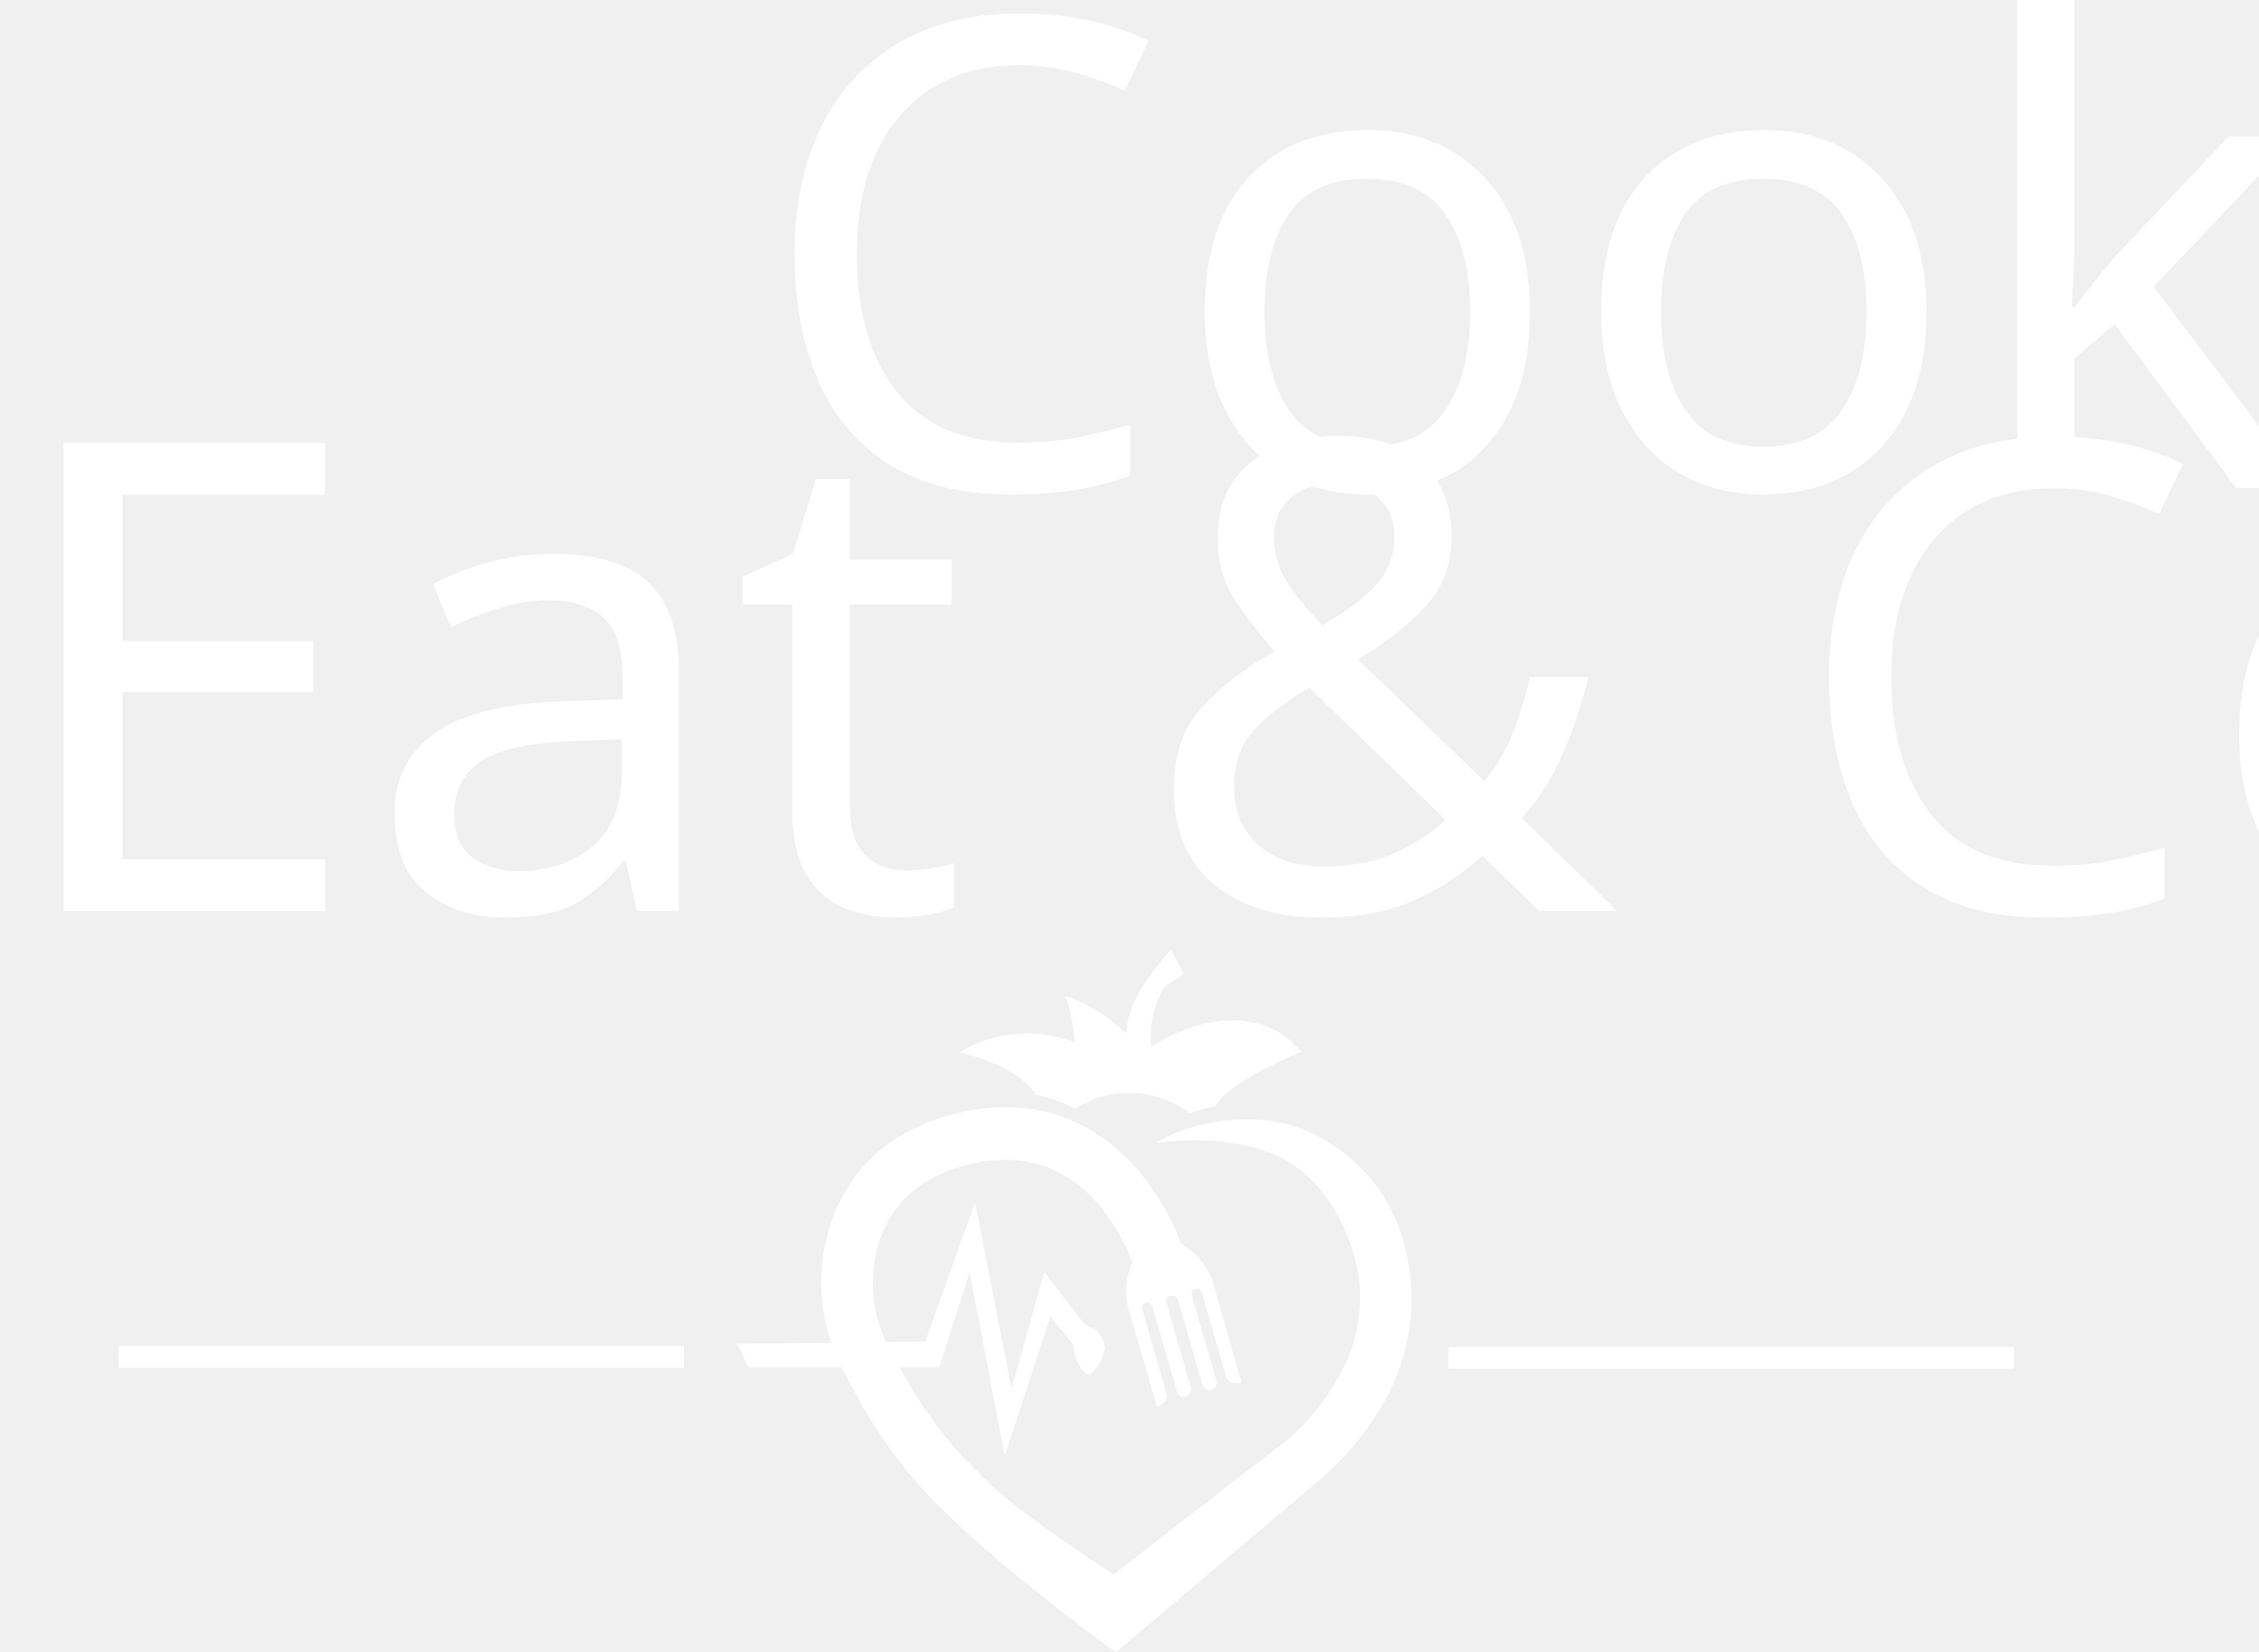
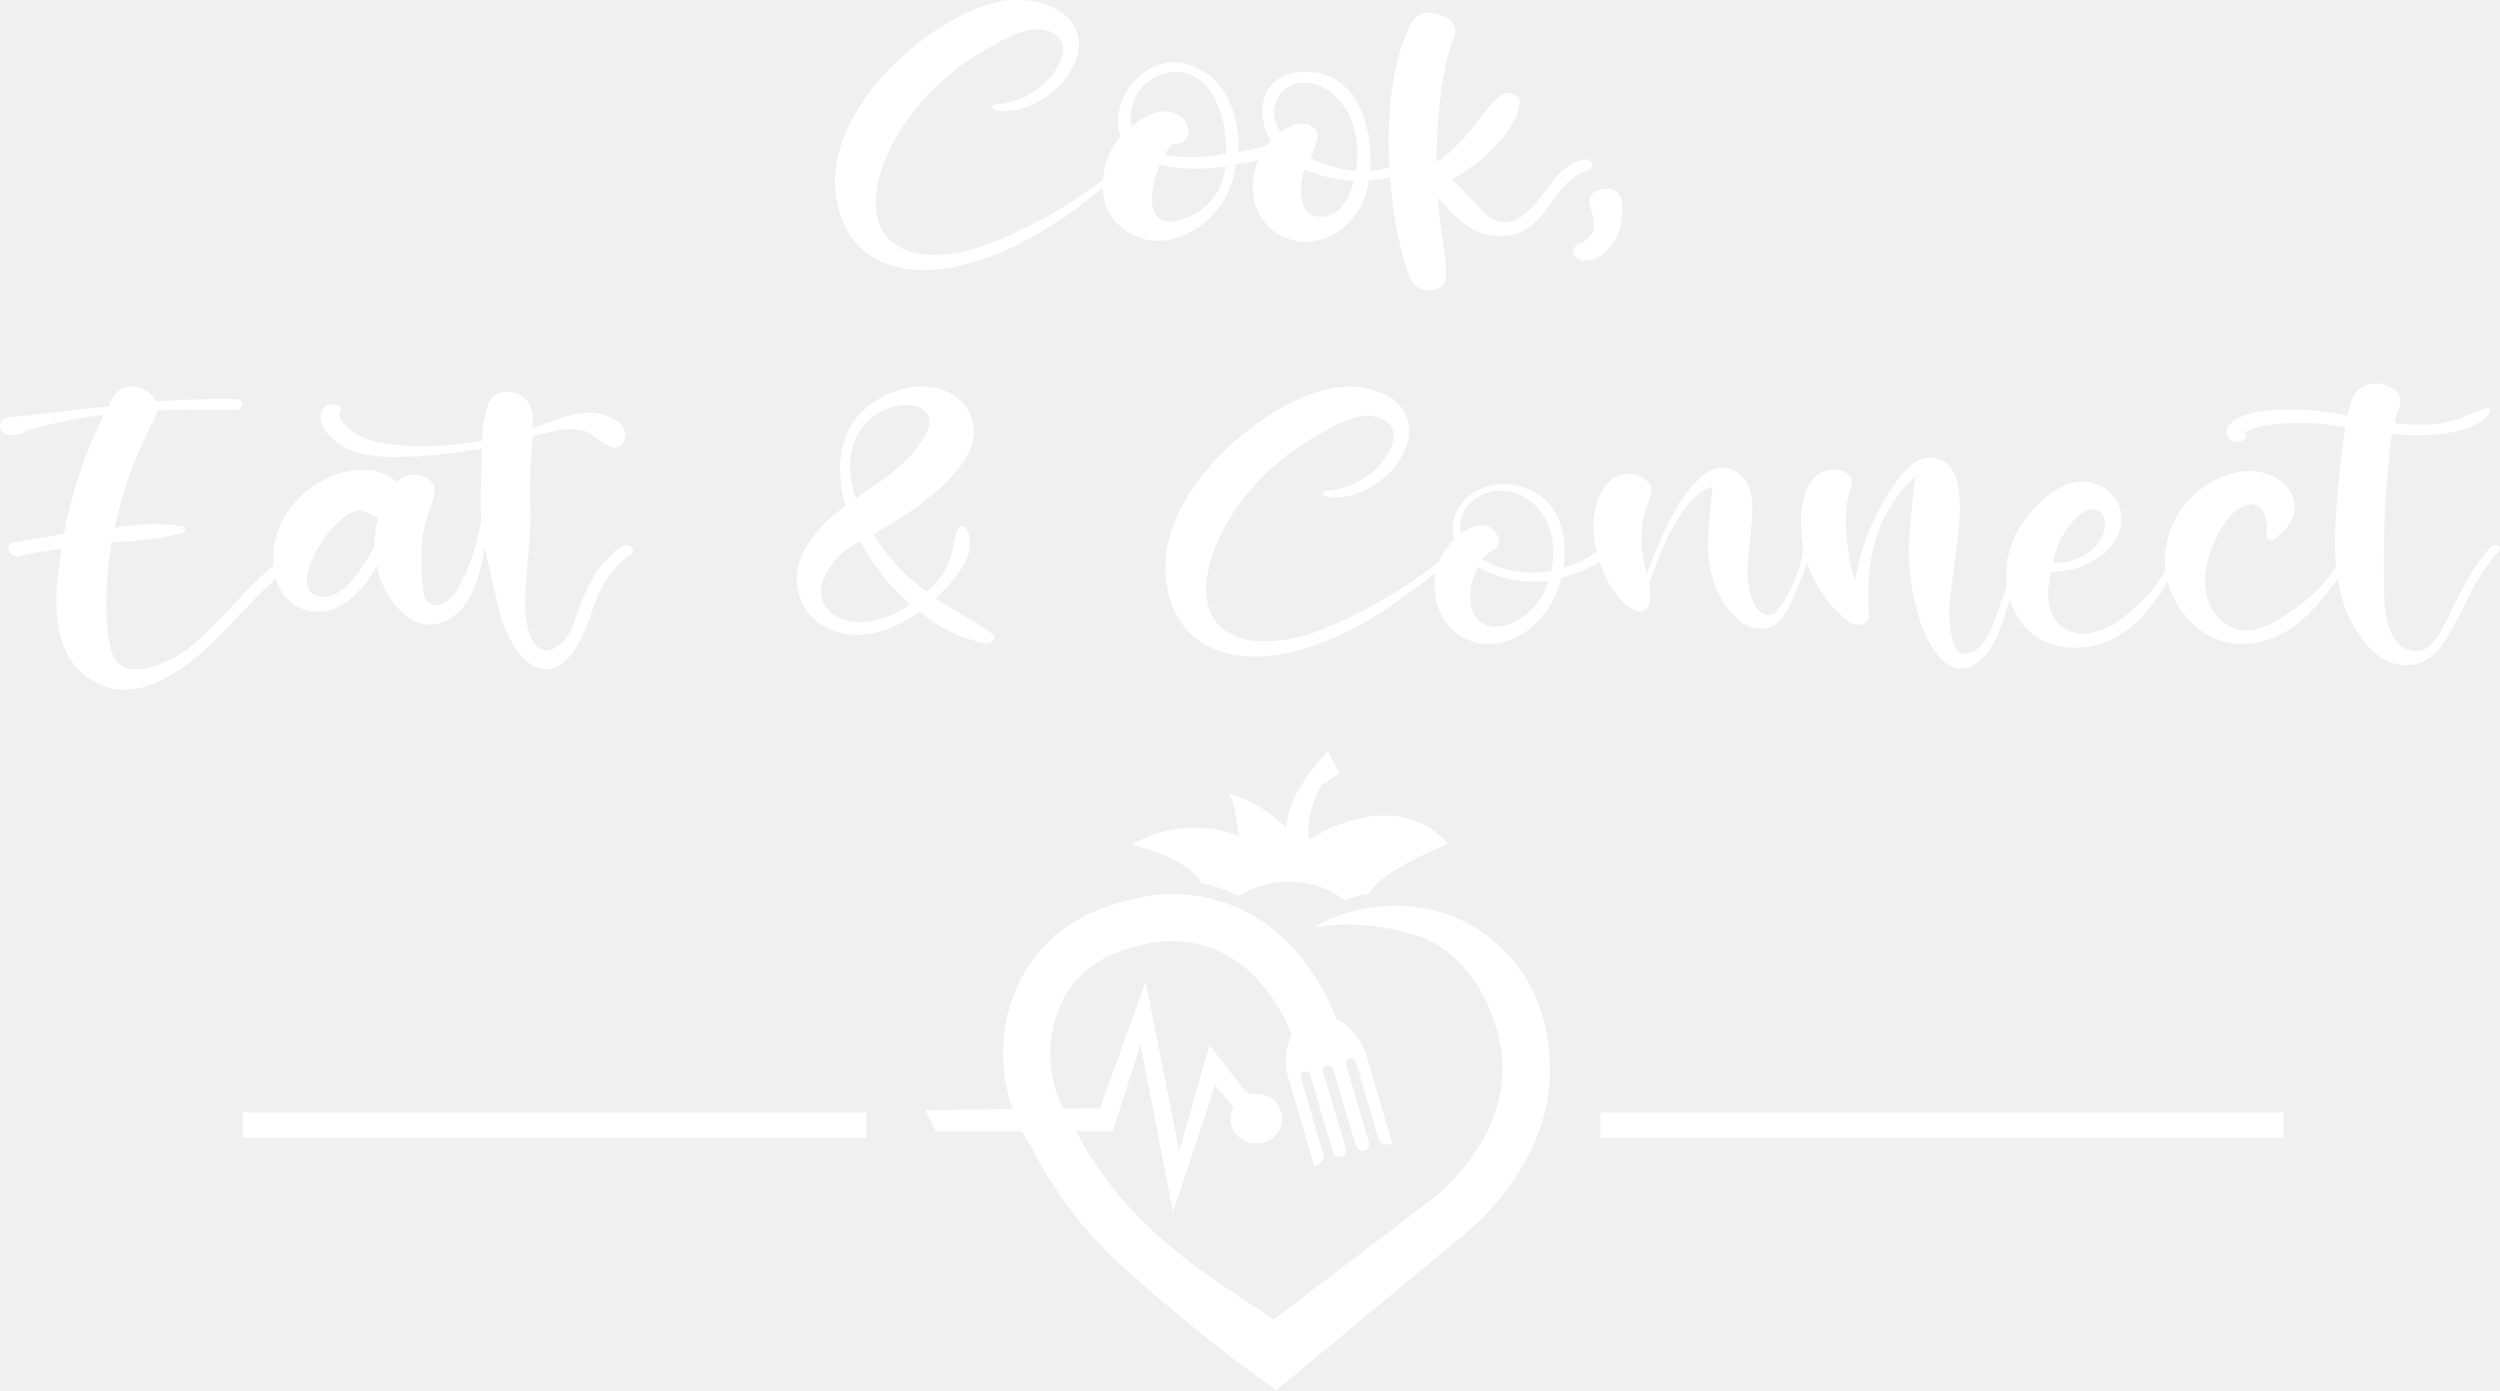
- <svg xmlns="http://www.w3.org/2000/svg" viewBox="0 0 206.83 151.22">
+ <svg xmlns="http://www.w3.org/2000/svg" viewBox="0 0 195.46 108.7">
  <defs>
-     <style>.cls-1{font-size:60px;font-family:KissBoom, Kiss Boom;}.cls-1,.cls-3{fill:#fff;}.cls-2{fill:#1d1d1b;}.cls-4{fill:none;stroke:#fff;stroke-miterlimit:10;stroke-width:2px;}</style>
+     <style>.cls-1{fill:#fff;}.cls-2{fill:#fffefe;}.cls-3{fill:#1d1d1b;stroke:#fff;stroke-miterlimit:10;stroke-width:2px;}</style>
  </defs>
  <g id="Calque_2" data-name="Calque 2">
-     <g id="Calque_1-2" data-name="Calque 1">
-       <text class="cls-1" transform="translate(69.09 44.67)">Cook,<tspan class="cls-2">
-           <tspan x="26.22" y="19.37"> </tspan>
-         </tspan>
-         <tspan x="-69.09" y="38.73">Eat &amp; Connect</tspan>
-       </text>
-       <path class="cls-3" d="M105.41,95.82a8.81,8.81,0,0,1,1.2-5.47l1.75-1.19L107.2,86.9c-2.25,2.7-3.81,4.74-4.12,7.71a13.7,13.7,0,0,0-5.73-3.47c.52.26.86,2.39,1.07,4.31a11.9,11.9,0,0,0-10.58.89s5.21,1.06,7,3.86a14.78,14.78,0,0,1,3.62,1.29,9.24,9.24,0,0,1,10.52.43,9.06,9.06,0,0,1,2.31-.63c1.09-2.29,7.87-5,7.87-5C115.13,91.54,108.77,93.62,105.41,95.82Z" />
-       <path class="cls-3" d="M97.35,91.14l0,0C97.18,91.09,97.21,91.1,97.35,91.14Z" />
-       <path class="cls-3" d="M128.44,113.46a15.4,15.4,0,0,0-9-10c-5.28-2.23-11.75-.19-13.58,1.19,0,0,6-1.05,10.85,1.06,4.09,1.76,6.25,5.82,7.24,9.11a14.24,14.24,0,0,1-1.73,11.8,21,21,0,0,1-4.11,5l-16.18,12.53c-2.59-1.86-8.12-5.15-12-9a37.44,37.44,0,0,1-7.55-10l-.79-1.42a12.58,12.58,0,0,1-1.38-9c1-4.27,3.84-7,8.49-8.13s8.54,0,11.59,3.33a17.84,17.84,0,0,1,3.39,5.62,6.4,6.4,0,0,0-.43,4h0l2.67,9.22c.35-.12,1.11-.44.88-1.22l-2.22-7.69a.47.47,0,0,1,.33-.59h0a.47.47,0,0,1,.59.33l2.27,7.81a.66.66,0,0,0,.84.44.68.68,0,0,0,.42-.84l-2.25-7.78a.47.47,0,0,1,.33-.6h.07l.06,0a.49.49,0,0,1,.6.33l2.25,7.78a.69.69,0,0,0,.81.49.67.67,0,0,0,.47-.83l-2.26-7.81a.49.49,0,0,1,.33-.6h0a.49.49,0,0,1,.6.33s2,7,2.22,7.69,1,.65,1.4.56L111,117.22h0a6.37,6.37,0,0,0-2.87-3.38,22.56,22.56,0,0,0-4.24-7.06c-3-3.29-8.18-6.81-16.27-4.86s-11,7.4-12,11.64A17.25,17.25,0,0,0,77.48,126c.27.46.51.91.76,1.37a42.29,42.29,0,0,0,8.36,11.12c5.52,5.47,15.56,12.78,15.56,12.78l18.91-16a25.45,25.45,0,0,0,5.09-6A19.11,19.11,0,0,0,128.44,113.46Z" />
-       <path class="cls-3" d="M67.48,123c3.62,0,13.61-.13,17.23-.18h0l4.57-12.74h0l3.33,17.06h0l3-10.69h0l3.57,4.64h0l.45.29h0a2.25,2.25,0,0,1,1.47,1.73h0a1.08,1.08,0,0,1,0,.59h0a3.94,3.94,0,0,1-1.27,2.12h0c-.28,0-.12.05-.33,0l-.19-.17a3.8,3.8,0,0,1-1-2.52h0l-2.13-2.6h0l-4.19,12.75h0l-3.21-16.81h0L86,125.17H68.51l-1-2.14Z" />
-     </g>
    <g id="Calque_2-2" data-name="Calque 2">
-       <line class="cls-4" x1="184.4" y1="124.3" x2="132.63" y2="124.3" />
-       <line class="cls-4" x1="62.63" y1="124.22" x2="10.86" y2="124.22" />
+       <path class="cls-1" d="M102.34,65.64a6.72,6.72,0,0,1,1-4.26l1.38-.93-.91-1.75c-1.79,2.09-3,3.69-3.27,6A11,11,0,0,0,96,62c.41.21.68,1.86.85,3.35a9.62,9.62,0,0,0-8.38.7s4.12.82,5.5,3a11.64,11.64,0,0,1,2.86,1,7.44,7.44,0,0,1,8.34.33,6.72,6.72,0,0,1,1.83-.48c.86-1.79,6.22-3.92,6.22-3.92C110,62.31,105,63.92,102.34,65.64Z" />
+       <path class="cls-2" d="M96,62h0C95.82,62,95.85,62,96,62Z" />
+       <path class="cls-1" d="M120.57,79.35a12,12,0,0,0-7.13-7.78,13,13,0,0,0-10.76.93,17.58,17.58,0,0,1,8.6.82c3.23,1.37,5,4.53,5.73,7.08a10.91,10.91,0,0,1-1.37,9.18,16.58,16.58,0,0,1-3.25,3.85l-12.82,9.74c-2-1.45-6.43-4-9.5-7a29,29,0,0,1-6-7.82c-.21-.36-.41-.73-.63-1.1a9.61,9.61,0,0,1-1.09-7c.78-3.33,3-5.45,6.72-6.32a9,9,0,0,1,9.18,2.59A14,14,0,0,1,101,80.88a4.89,4.89,0,0,0-.35,3.13h0l2.11,7.16c.27-.08.88-.34.7-.94l-1.76-6a.36.36,0,0,1,.26-.46h0a.38.38,0,0,1,.47.25l1.79,6.08a.52.52,0,0,0,.66.34.52.52,0,0,0,.34-.65l-1.78-6a.37.37,0,0,1,.26-.47h0l.05,0a.4.4,0,0,1,.48.26l1.78,6a.54.54,0,0,0,.64.38.53.53,0,0,0,.38-.65l-1.79-6.07a.36.36,0,0,1,.26-.46h0A.38.38,0,0,1,106,83l1.76,6c.18.6.83.5,1.1.43l-2.11-7.16h0a4.92,4.92,0,0,0-2.27-2.62,17.48,17.48,0,0,0-3.35-5.49,12.62,12.62,0,0,0-12.89-3.78c-6.43,1.52-8.7,5.76-9.48,9.05a13.13,13.13,0,0,0,1.49,9.62l.6,1.06a32.6,32.6,0,0,0,6.62,8.65,135,135,0,0,0,12.31,9.94l15-12.44a20,20,0,0,0,4-4.69A14.58,14.58,0,0,0,120.57,79.35Z" />
+       <path class="cls-1" d="M98.16,85.54a1.55,1.55,0,0,0-.31,0l-.11,0-.36-.22-2.82-3.61L92.2,90,89.57,76.74,86,86.65c-2.87,0-10.78.1-13.65.14l.82,1.66H87l2.17-6.76h0l2.54,13.07L95,84.85l1.44,1.72a1.91,1.91,0,0,0,1.73,2.82,1.93,1.93,0,1,0,0-3.85Z" />
+       <path class="cls-1" d="M79.58,0C81.34,0,83.21.66,84,2.06c1.59,2.81-2.49,7.21-6.18,6.55-.34-.09-.23-.42.06-.46a6.23,6.23,0,0,0,3.85-1.69c.85-.84,2.1-2.67.91-3.65-1.7-1.45-4.48.47-5.9,1.26C70,8,66.59,15.87,69.54,18.73c1.87,1.87,5.56,1.21,7.83.32a37.23,37.23,0,0,0,10.71-6.5c.34-.28.8.14.46.37-4.25,3.23-8.22,6.84-14.18,8-4.65.84-8.79-1-9.07-6.41C65,7.49,74,.37,79,0Z" />
+       <path class="cls-1" d="M91.88,4.87a5.31,5.31,0,0,1,1.76.47c2.44,1.12,3.29,4,3.18,6.55A14,14,0,0,0,99,11.38a2.13,2.13,0,0,1,.34-.38c-1.25-2.11-.85-5.43,2.78-5.38,4.31,0,5.27,5,5,7.72a8.4,8.4,0,0,0,3.35-.93c.51-.29,1,.46.45.7a11,11,0,0,1-3.91,1,5.65,5.65,0,0,1-2,3.7c-3.45,2.9-8.61-.33-6.63-5.29-.62.14-1.13.23-1.76.33a6.69,6.69,0,0,1-5.38,5.94,4.5,4.5,0,0,1-4.77-2.62,5.85,5.85,0,0,1,1.14-5.52C86.72,8.29,88.88,4.82,91.88,4.87Zm0,.75a3.57,3.57,0,0,0-3.41,4.3c3.8-3.37,6,1.36,3.18,1.36a6.54,6.54,0,0,0-.62.84A12.89,12.89,0,0,0,95.85,12a9.3,9.3,0,0,0-.56-3.6C94.49,6.37,93.19,5.57,91.83,5.62Zm-1.19,7.25c-1,2.34-1.14,5.39,2.09,4.17A4.75,4.75,0,0,0,95.8,13,12.79,12.79,0,0,1,90.64,12.87ZM102,6.46a2.31,2.31,0,0,0-2.16,1.31,2.53,2.53,0,0,0,.28,2.53,4.89,4.89,0,0,1,1.31-.66v.1c.74-.19,1.64.14,1.59.93a6.48,6.48,0,0,1-.57,1.69,9.26,9.26,0,0,0,3.57,1C106.68,8.89,104.07,6.46,102,6.46Zm0,6.79c-.51,1.36-.51,3.74,1.25,3.7,1.53,0,2.27-1.5,2.61-2.81A10.84,10.84,0,0,1,102,13.25Z" />
+       <path class="cls-1" d="M111.67,1c1.25,0,2.55.89,2,2-1,2.11-1.36,6.88-1.36,9.69,2.67-1.87,3.29-3.79,5-5.2.85-.7,2,.42,1.31.94.45-.33-.51,3-5.11,5.62,1.14.93,2.1,2.29,2.78,2.81,2.21,1.68,3.86-1.13,4.88-2.39a4.65,4.65,0,0,1,2.61-2c.68-.18,1,.66.28.89-2.89.94-3.06,5-6.63,5.1-2.67.1-4.26-2.24-5-3,.17,3.14.68,4.26.62,6.13,0,1.36-2.15,1.46-2.72.33-1.59-3.56-3-14.37,0-20.08A1.39,1.39,0,0,1,111.67,1Z" />
+       <path class="cls-1" d="M125.62,14.75a1.06,1.06,0,0,1,1.13.75c.4,1.87-.39,4.44-2.61,4.86-1,.19-1.58-.93-.67-1.31,1.92-.84.9-2.29.79-3.27C124.2,15.12,124.94,14.75,125.62,14.75Z" />
+       <path class="cls-1" d="M10.26,30.22a2.12,2.12,0,0,1,1.93,1.17c2.1-.14,4.14-.24,6.3-.19.62.05.62.84,0,.84-2,0-4.09,0-6.19.05-.11.84-2.09,3.42-3.34,9.18a16.7,16.7,0,0,1,5.27-.15.29.29,0,0,1,0,.57,26.35,26.35,0,0,1-5.5.7c-.39,2.15-.79,7.21.23,9.08s4.37.28,5.67-.7c3.23-2.53,5-5.71,8.84-8.05.4-.24.91.32.52.56-3.18,2.25-4.82,4.49-7.49,7.07-2.21,2.1-5.9,4.91-9.3,2.85C3.63,51.1,4.31,46,4.82,42.9c-1.13.14-2.21.33-3.29.57-.74.28-1.36-.89-.39-1.08C2.38,42.15,3.69,42,5,41.73a35.34,35.34,0,0,1,3.12-9.31,41.25,41.25,0,0,0-5.95,1.21A1.84,1.84,0,0,1,.79,34c-.9,0-1.13-1.21-.17-1.36,2.67-.28,5.28-.6,7.89-.88.11-.24.22-.47.34-.71A1.57,1.57,0,0,1,10.26,30.22Z" />
+       <path class="cls-1" d="M39.58,30.64a1.91,1.91,0,0,1,2,1.45,5.5,5.5,0,0,1,.06,1.4c1.53-.56,3.18-1.31,4.76-1.21,1.36.09,2.95,1,2.38,2.24a.8.8,0,0,1-1.13.38c-1.93-1-1.47-2-6-.8a44.42,44.42,0,0,0-.17,6.14c0,2.57-.51,5.1-.4,7.67.06,1.22.74,4.26,2.89,2.3,1.48-1.41,1.14-5,4.65-7.49.51-.33,1.19.28.74.61-2.83,1.91-2.72,4.4-4.14,7s-3.4,2.58-4.93.37a11.21,11.21,0,0,1-1.48-3.88c-.28-1.31-.62-2.67-.9-4-.4,2-1,5.15-3.52,5.9s-4.53-2.29-4.93-4.49a8.07,8.07,0,0,1-2.61,3,3.6,3.6,0,0,1-3.57.23,3.56,3.56,0,0,1-1.82-2.9c-1-5.52,6.18-9.83,9.59-6.88a1.88,1.88,0,0,1,2.83.14c.51.89-.74,2.15-.91,4.87,0,.75-.11,3.65.4,4.26.74.94,1.87-.09,2.33-.75a16.41,16.41,0,0,0,1.92-5.48c-.05-1.12-.05-2.48.06-5.66a42.6,42.6,0,0,1-4.82.61c-2,.09-4.53.23-6.24-.89-1-.61-2.15-2.11-1.19-3a.72.72,0,0,1,.8-.09c.05,0,.11,0,.17,0a.41.41,0,0,1,.17.56c-.29.37.79,1.82,2.95,2.34a22.84,22.84,0,0,0,8.16-.14,11.54,11.54,0,0,1,.45-2.76A1.55,1.55,0,0,1,39.58,30.64ZM28.07,39.91c-1.31,0-3.52,2.81-4,4.77S25.29,47.3,26.93,46a11.83,11.83,0,0,0,2.33-3.28,9.33,9.33,0,0,1,.28-2.15A3.5,3.5,0,0,0,28.07,39.91Z" />
+       <path class="cls-1" d="M72.07,30.22c3.23,0,5.27,2.85,3.29,5.85-1.65,2.34-4.37,4.17-7.09,5.71a15.92,15.92,0,0,0,4.2,4.49c2.38-2.15,1.75-3.27,2.43-4.91.06-.24.51-.33.63-.09,1.07,1.77-.8,4.07-2.39,5.52,1.42.94,3,1.73,4.43,2.76.45.33-.06.8-.57.75a11.39,11.39,0,0,1-5.1-2.48c-6.07,4.4-11.12,0-9.19-4.49a9.76,9.76,0,0,1,3.4-3.75c-.85-3-.68-6.55,2.67-8.43A6.63,6.63,0,0,1,72.07,30.22ZM67.25,42.34a5.57,5.57,0,0,0-3,3.28c-.57,2.71,3,4.31,6.92,1.64A18.33,18.33,0,0,1,67.25,42.34Zm3.57-10.67c-2.27,0-5.56,2.29-3.91,7.3,2.15-1.5,4.42-2.9,5.5-5.1C73.14,32.42,72.18,31.62,70.82,31.67Z" />
+       <path class="cls-1" d="M105.41,30.22c1.76,0,3.63.65,4.42,2.06,1.59,2.81-2.49,7.21-6.18,6.55-.34-.09-.23-.42.06-.47a6.22,6.22,0,0,0,3.85-1.68c.85-.85,2.1-2.67.91-3.65-1.7-1.46-4.48.46-5.9,1.26-6.75,3.93-10.15,11.8-7.2,14.65,1.87,1.88,5.56,1.22,7.83.33a37.16,37.16,0,0,0,10.71-6.51c.34-.28.8.14.46.38-4.26,3.23-8.23,6.83-14.18,8-4.65.84-8.79-1-9.07-6.42-.34-7,8.73-14.09,13.72-14.46Z" />
+       <path class="cls-1" d="M117.54,37.85a4.26,4.26,0,0,1,1.36.19c3,.84,3.74,3.79,3.35,6.36a8.09,8.09,0,0,0,3.06-1.64c.4-.32,1,.19.62.52a9.31,9.31,0,0,1-3.85,1.87c-.51,2.25-2.33,4.73-5,5.15-4.48.66-6.63-5.06-3.34-8.15C113,40.05,114.93,37.85,117.54,37.85Zm-.23.51a3.28,3.28,0,0,0-2.21.85,2.35,2.35,0,0,0-.85,2.48c1-.71,2.33-1.08,2.89.32.23.52-.17,1-.73,1.17l-.51.57a8.17,8.17,0,0,0,5.38.89C122.08,40.7,119.64,38.36,117.31,38.36Zm-1.75,6c-1.31,2.29-.57,5.34,2.26,4.49a5,5,0,0,0,3.24-3.46A8.5,8.5,0,0,1,115.56,44.31Z" />
+       <path class="cls-1" d="M150.88,35.79a.27.27,0,0,1,.17,0c4.08.29,1.13,9.41,1.36,12.55.06.66.17,3.37,1.64,2.67,2.16-.47,2.61-7,4.71-8.33.4-.24.8.32.4.51-2.67,2.76-2,6.79-4.65,8.66-3.12,2.25-5.67-4.77-5.22-10,.46-5.76.46-3.93.46-4.68-2.39,2.48-4,5.2-3.63,11,0,.65-1,.89-1.48.51A9.76,9.76,0,0,1,141.3,44c-1.42,3.79-1.93,4.63-2.84,5-2.27.89-4-2.06-4.42-3.37-.85-2.49-.4-4.4-.23-6.75.06-.6.29-1.07-.51-.6-2.1,1.12-3.8,5.57-4.36,7.39.68,4-3,1.88-4.09-2.43-1-3.89.91-7,3.35-6,.68.28,1,.79.91,1.17-.17,1.21-.91,1.49-.74,4.4a9.46,9.46,0,0,0,.4,2.06c1.3-3.7,4.31-10.4,7.37-7.68,1.7,1.54.34,5.34.51,7.91,0,1,.51,3.14,1.76,3,.39-.05.79-.7,1-1A10.58,10.58,0,0,0,141,42.9c-.51-2.52-.17-6.69,2.9-6.13.62.14,1.07.75.85,1.22-.8,2-.34,5.43.28,7.44a18.66,18.66,0,0,1,2.78-7.11C148.44,37.43,149.41,35.79,150.88,35.79Z" />
+       <path class="cls-1" d="M162.73,37.66a3.16,3.16,0,0,1,2.89,1.73c1.19,2.81-2.1,5.43-5.27,5.29-.28,1.41-.45,2.91.51,4,1.19,1.31,2.95.94,4.37.14a13.21,13.21,0,0,0,5-6c.17-.33.74-.09.57.19-1.59,3-3.74,7.58-8.56,7.63s-6.18-5-4.94-8.15A8.78,8.78,0,0,1,161.26,38,3.11,3.11,0,0,1,162.73,37.66Zm.91,2.15a1.59,1.59,0,0,0-.91.33A6.33,6.33,0,0,0,160.52,44a4.36,4.36,0,0,0,3.12-1.08C165.11,41.55,164.66,39.81,163.64,39.81Z" />
+       <path class="cls-1" d="M175.77,36.82c3.12,0,5.22,3,2.1,5.29a.39.39,0,0,1-.68-.28c.17-.85-.06-2.77-1.59-2.34-2.27.65-5.27,7.53-1.13,9.55,1.58.79,3.46-.38,4.59-1.22a11.48,11.48,0,0,0,4.37-4.92c.17-.46,1-.14.73.28-1.81,2.58-4,6.61-8.11,7.12-3.68.47-6.12-2.57-6.69-5.2A7.13,7.13,0,0,1,174.58,37,4.92,4.92,0,0,1,175.77,36.82Z" />
+       <path class="cls-1" d="M185.69,30c1.14-.05,2.33.7,1.88,1.87a4.68,4.68,0,0,0-.35,1.22c4.43.47,5.28-.61,7.15-1.17,1-.28-.17,2.71-7.37,2a81,81,0,0,0-.57,13.25c.12,1.08.34,3,1.7,3.56,2.89,1.26,3.06-4.07,6.64-8,.28-.32.9,0,.62.33-2.27,2.53-2.55,4.54-4.42,7.3-1.48,2.2-4,2.16-5.79.19-2.43-2.71-2.72-6.08-2.6-9.31a76.36,76.36,0,0,1,.79-7.82,18.46,18.46,0,0,0-6.58-.1c-.17,0-1.47.52-1.42.52a.29.29,0,0,1,.06.56c-1.53.84-3.23-2.48,3.91-2.39a26.09,26.09,0,0,1,4.2.47,9.9,9.9,0,0,1,.4-1.4A1.78,1.78,0,0,1,185.69,30Z" />
+       <line class="cls-3" x1="178.53" y1="87.97" x2="125.12" y2="87.97" />
+       <line class="cls-3" x1="67.73" y1="87.97" x2="18.99" y2="87.97" />
    </g>
  </g>
</svg>
